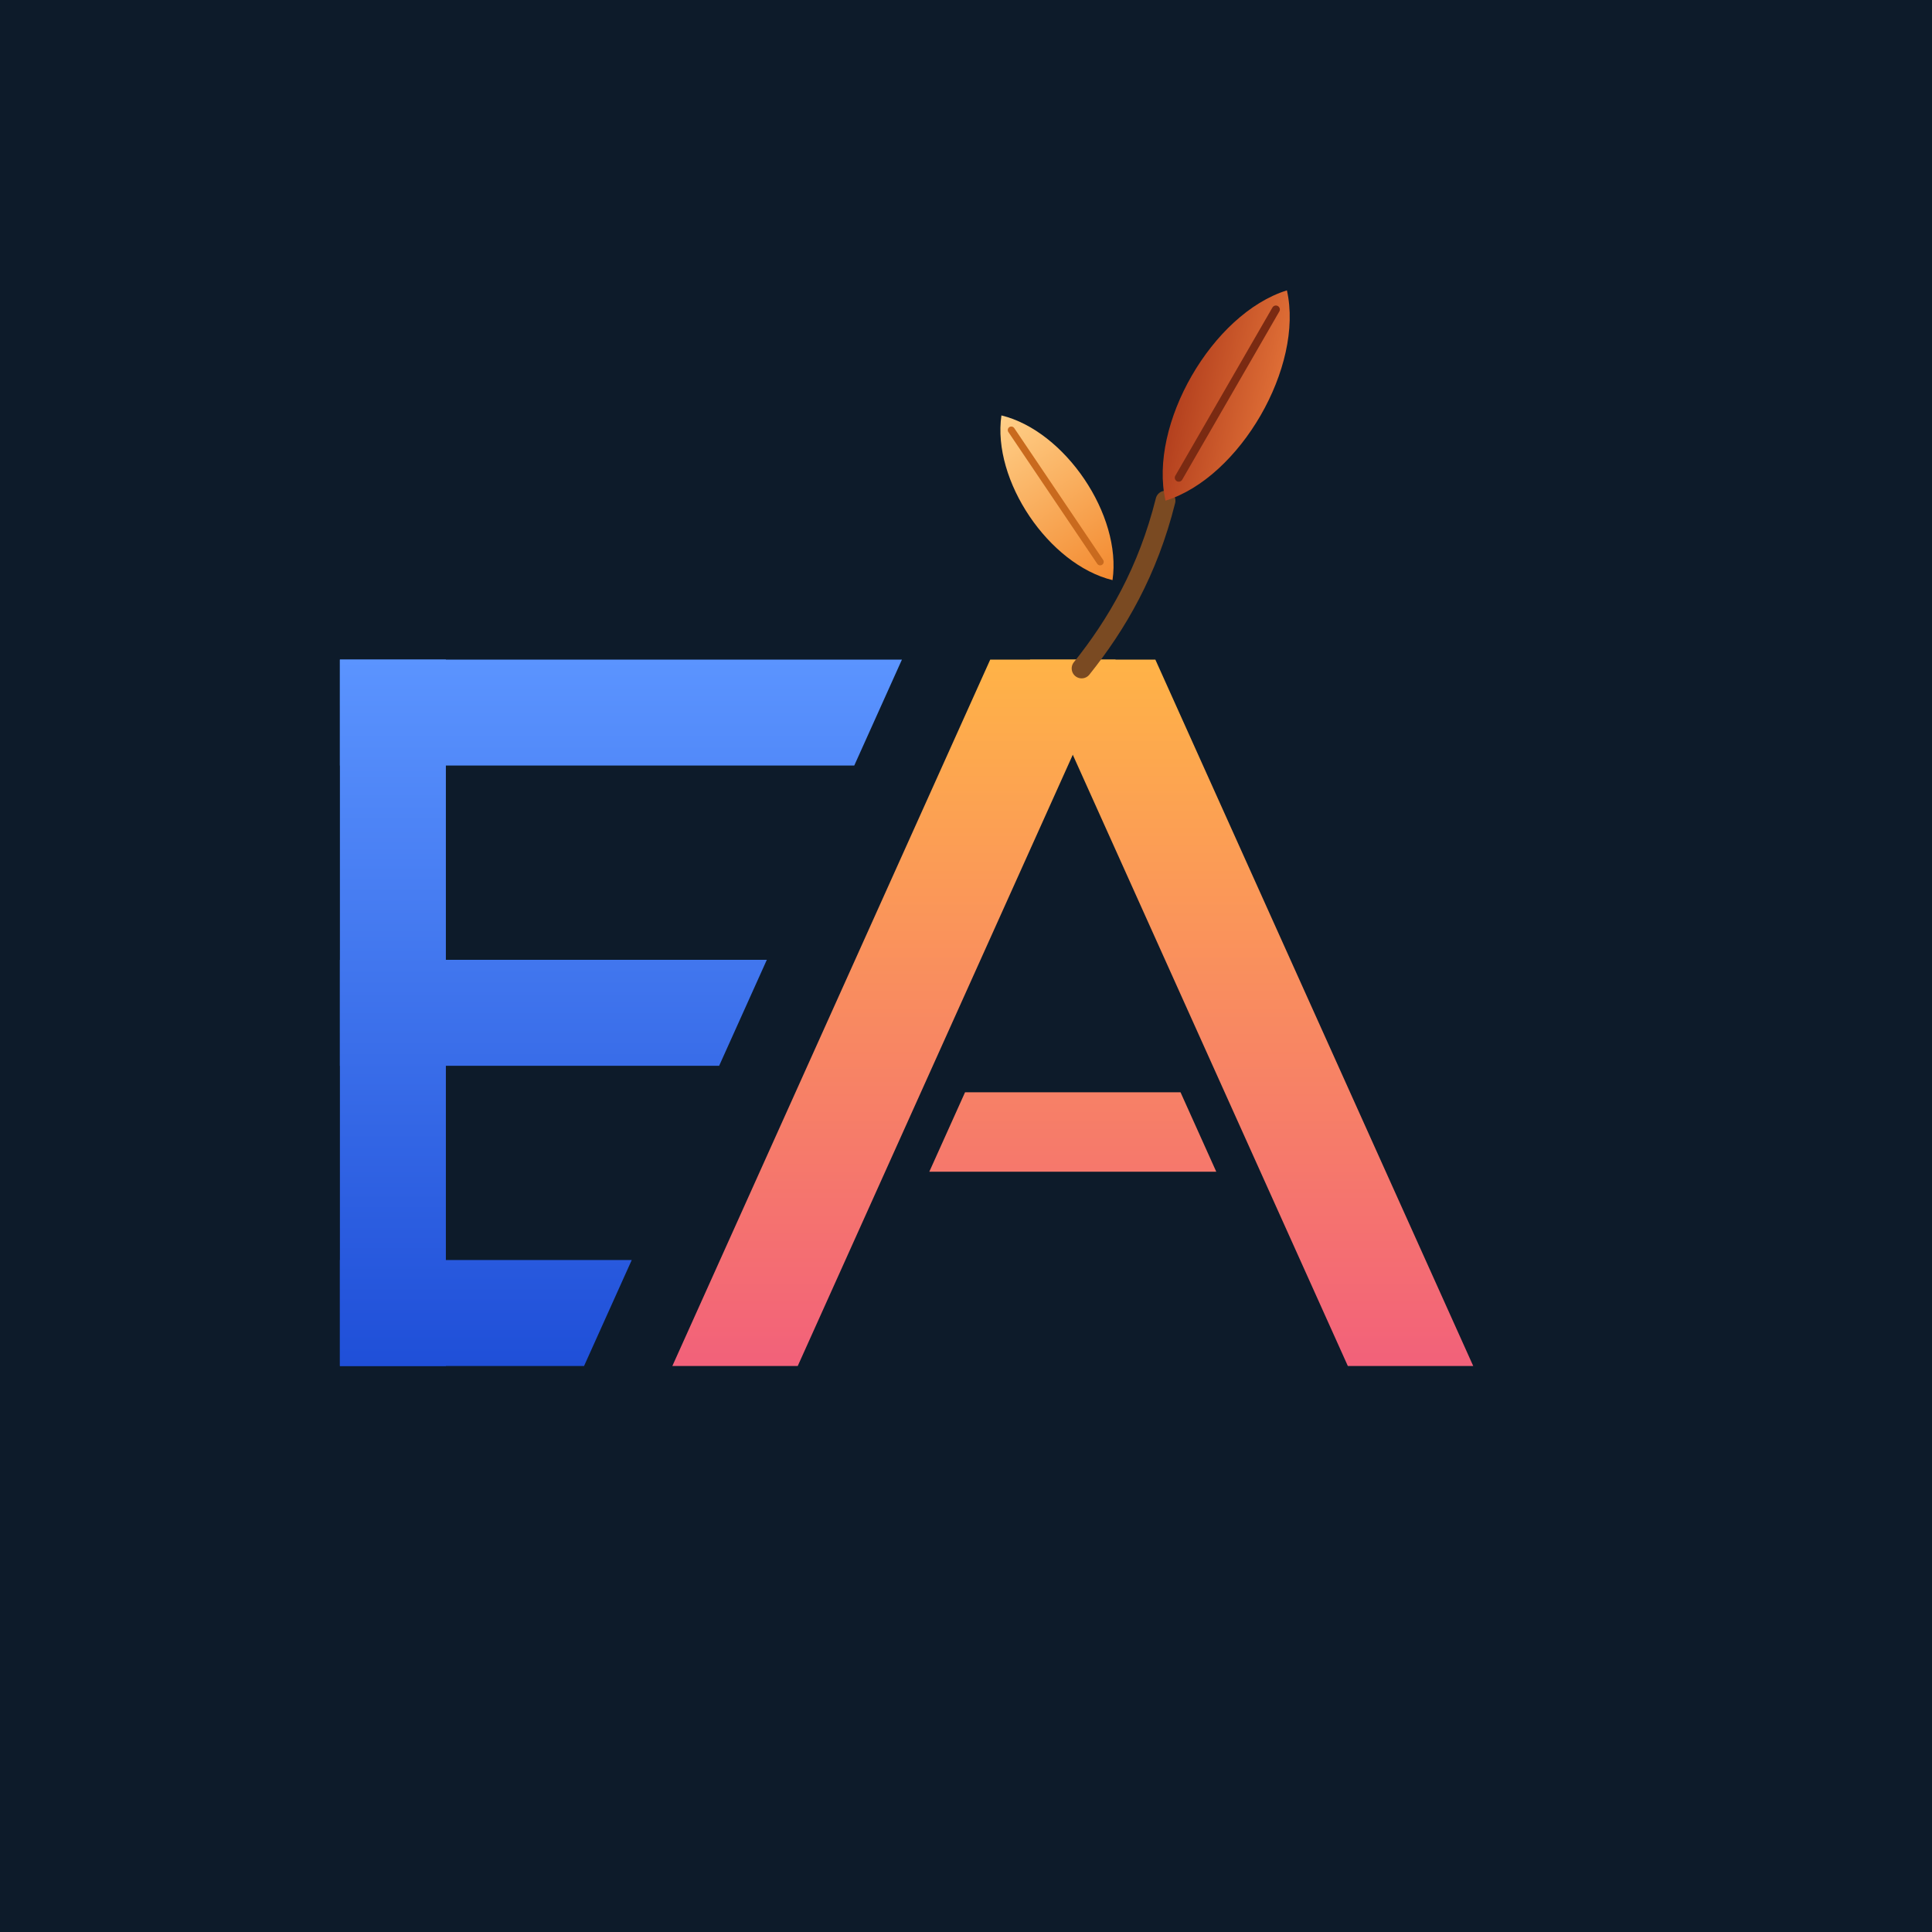
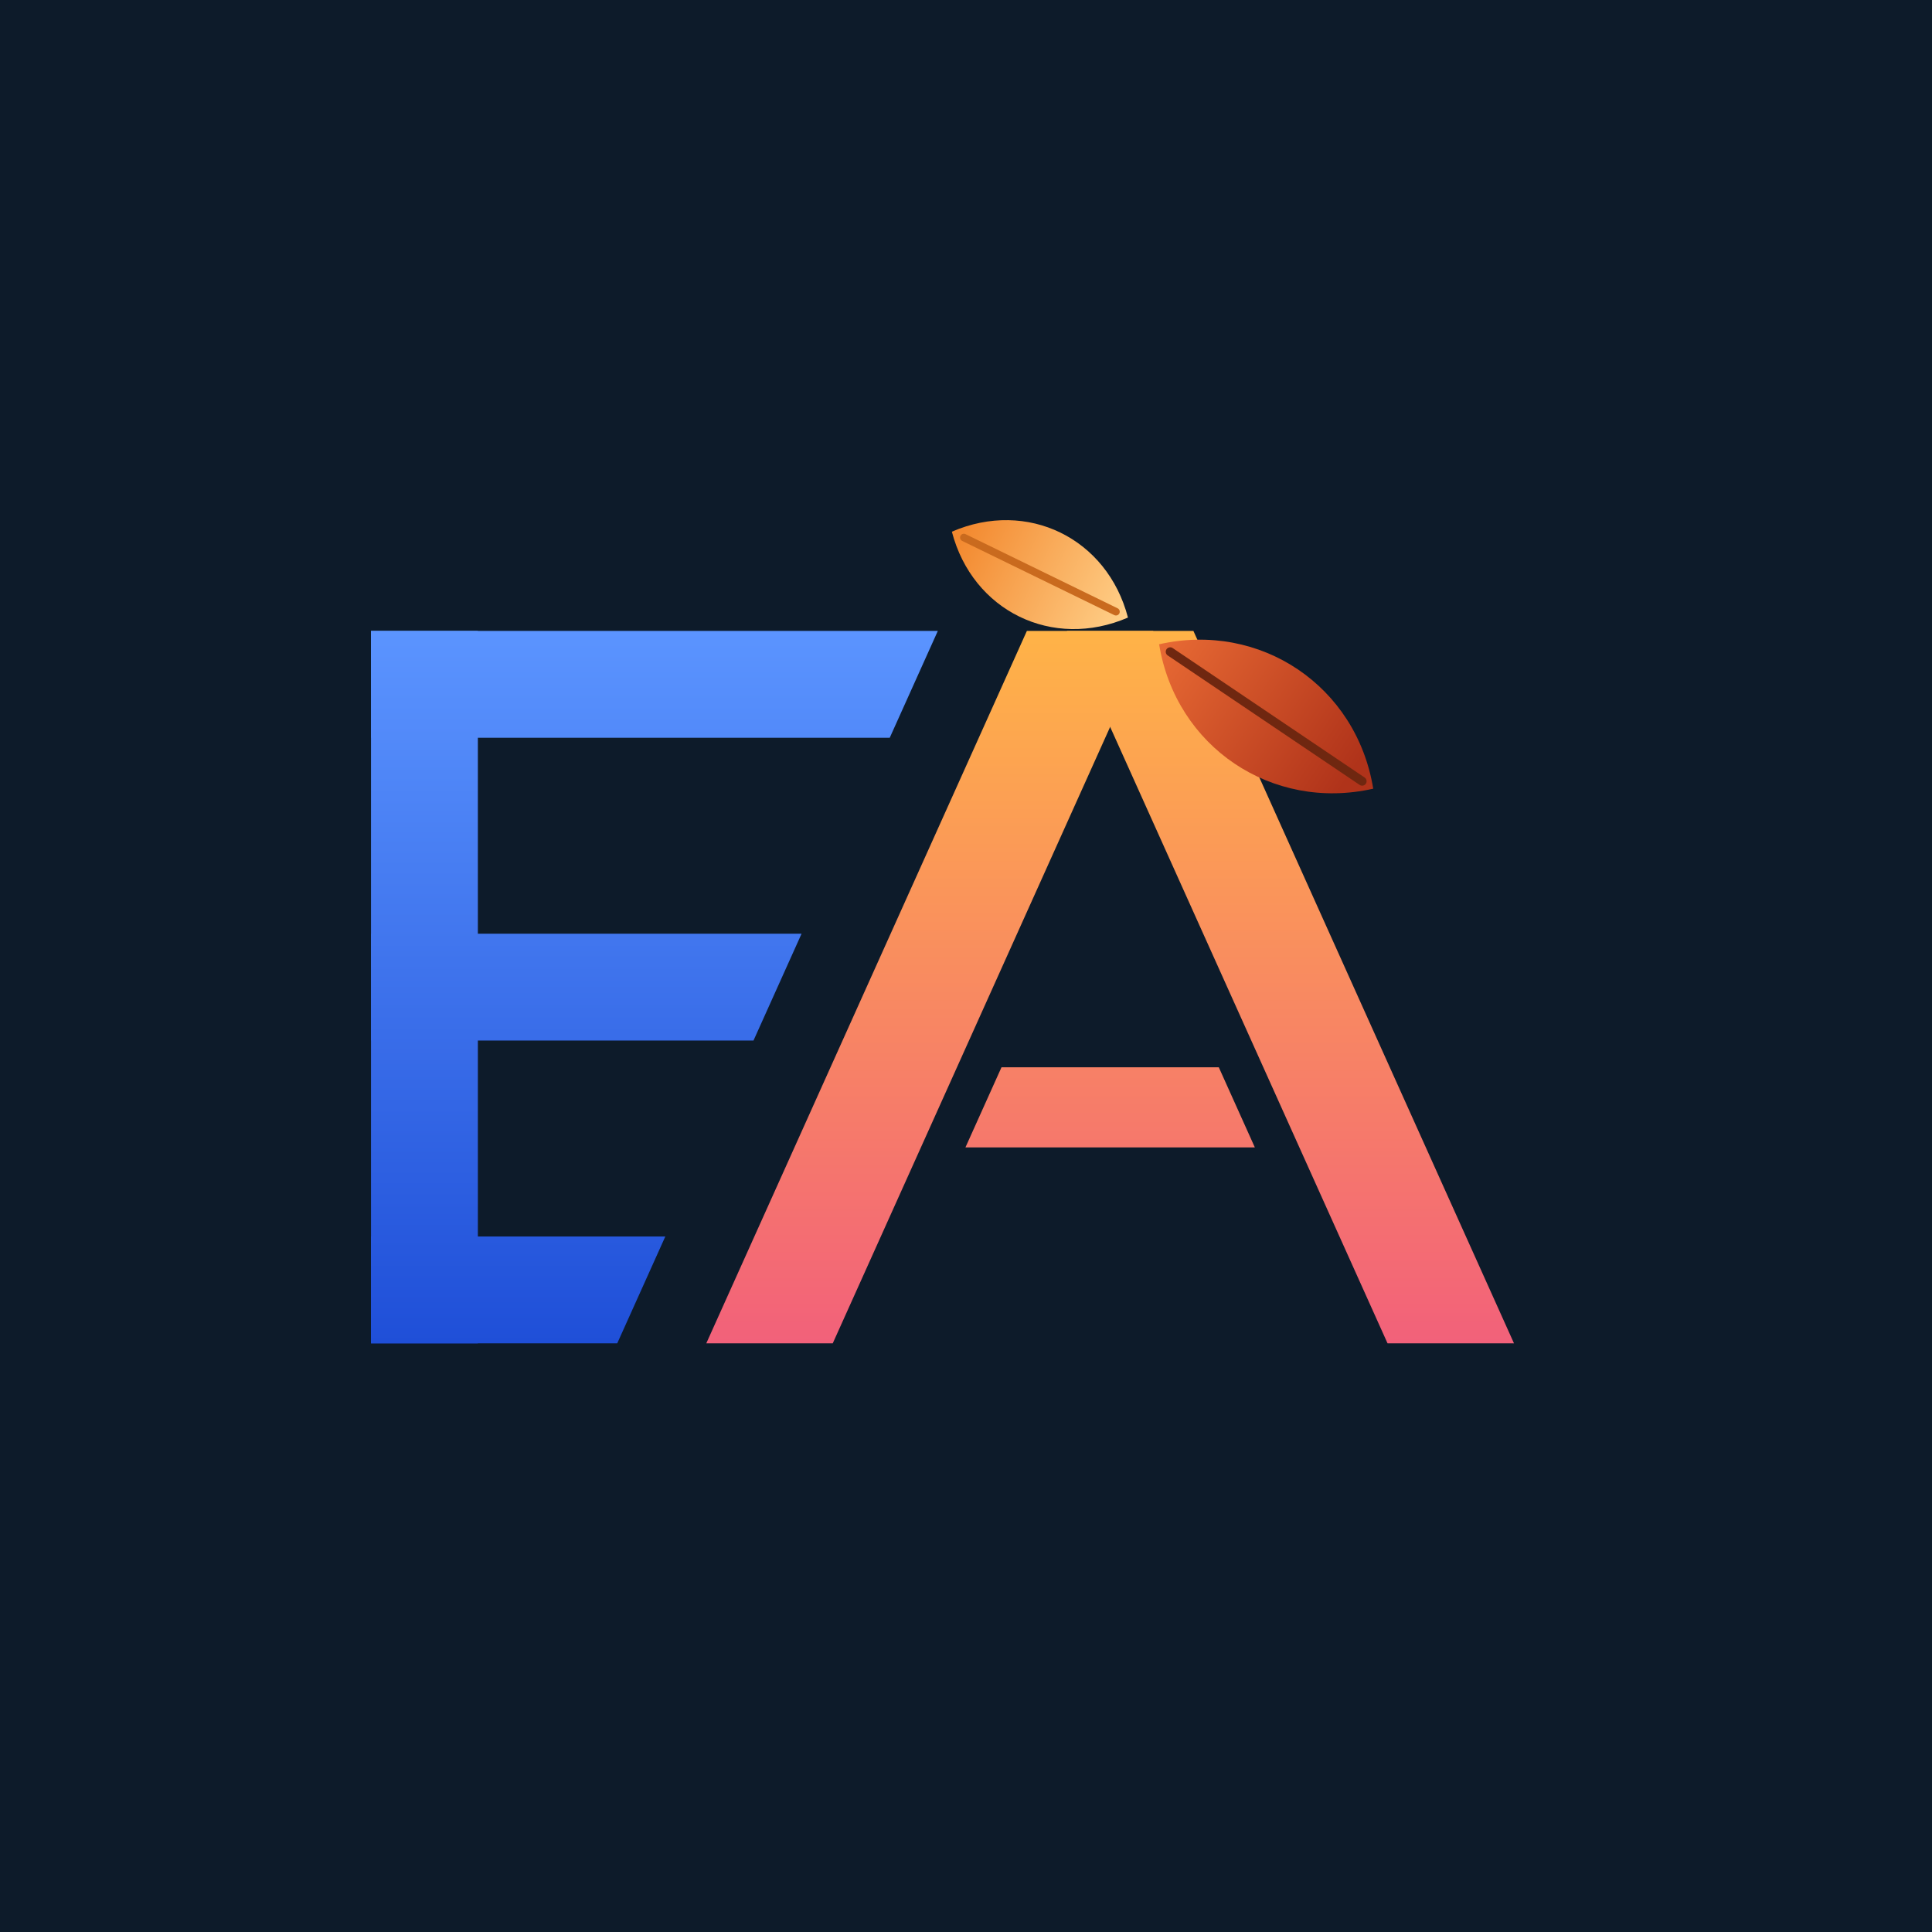
<svg xmlns="http://www.w3.org/2000/svg" viewBox="0 0 512 512" width="512" height="512" role="img" aria-label="Elite Adapt">
  <defs>
    <linearGradient id="ge" gradientUnits="userSpaceOnUse" x1="0" y1="40" x2="0" y2="200">
      <stop offset="0" stop-color="#5B94FF" />
      <stop offset="1" stop-color="#1F4FD8" />
    </linearGradient>
    <linearGradient id="ga" gradientUnits="userSpaceOnUse" x1="0" y1="40" x2="0" y2="200">
      <stop offset="0" stop-color="#FFB347" />
      <stop offset="1" stop-color="#F2617A" />
    </linearGradient>
-     <linearGradient id="lfA" x1="0" y1="1" x2="0" y2="0">
-       <stop offset="0" stop-color="#F3892F" />
-       <stop offset="1" stop-color="#FFD089" />
+     <linearGradient id="lfA" gradientUnits="userSpaceOnUse" x1="0" y1="0" x2="42" y2="0">
+       <stop offset="0" stop-color="#FFD089" />
+       <stop offset="1" stop-color="#F3892F" />
    </linearGradient>
-     <linearGradient id="lfB" x1="0" y1="1" x2="1" y2="0">
-       <stop offset="0" stop-color="#A83418" />
-       <stop offset="1" stop-color="#EA7A3C" />
+     <linearGradient id="lfB" gradientUnits="userSpaceOnUse" x1="0" y1="0" x2="52" y2="0">
+       <stop offset="0" stop-color="#E86A34" />
+       <stop offset="1" stop-color="#B0331A" />
    </linearGradient>
  </defs>
-   <rect width="512" height="512" rx="0" fill="#0D1B2A" />
-   <g transform="translate(62,128) scale(1.17)">
+   <rect width="512" height="512" fill="#0D1B2A" />
+   <g transform="translate(70,120) scale(1.18)">
    <polygon points="24,40 48,40 48,200 24,200" fill="url(#ge)" />
    <polygon points="24,40 151.3,40 140.5,64 24,64" fill="url(#ge)" />
    <polygon points="24,108 120.7,108 109.9,132 24,132" fill="url(#ge)" />
    <polygon points="24,176 90.1,176 79.3,200 24,200" fill="url(#ge)" />
    <polygon points="171.3,40 199.7,40 127.7,200 99.3,200" fill="url(#ga)" />
    <polygon points="180.3,40 208.7,40 280.7,200 252.3,200" fill="url(#ga)" />
    <polygon points="165.6,138 214.4,138 222.5,156 157.5,156" fill="url(#ga)" />
-     <g transform="translate(190,42)">
-       <path d="M2,0 C 10,-10 17,-22 21,-38" fill="none" stroke="#7a4a22" stroke-width="4.5" stroke-linecap="round" />
-       <g transform="translate(9,-20) rotate(-34)">
-         <path d="M0,0 C -10,-11 -10,-34 0,-45 C 10,-34 10,-11 0,0 Z" fill="url(#lfA)" />
-         <path d="M0,-5 L0,-41" stroke="#C96A1E" stroke-width="1.6" stroke-linecap="round" />
+     <g>
+       <g transform="translate(201,43) rotate(34)">
+         <path d="M0,0 C 16,-17 42,-17 58,0 C 42,17 16,17 0,0 Z" fill="url(#lfB)" />
+         <path d="M3,0 L55,0" stroke="#6f2710" stroke-width="2" stroke-linecap="round" />
      </g>
-       <g transform="translate(21,-38) rotate(30)">
-         <path d="M0,0 C -12,-13 -12,-42 0,-55 C 12,-42 12,-13 0,0 Z" fill="url(#lfB)" />
-         <path d="M0,-6 L0,-50" stroke="#7a2a12" stroke-width="1.8" stroke-linecap="round" />
+       <g transform="translate(194,37) rotate(206)">
+         <path d="M0,0 C 12,-14 32,-14 44,0 C 32,14 12,14 0,0 Z" fill="url(#lfA)" />
+         <path d="M3,0 L41,0" stroke="#C96A1E" stroke-width="1.7" stroke-linecap="round" />
      </g>
    </g>
  </g>
</svg>
